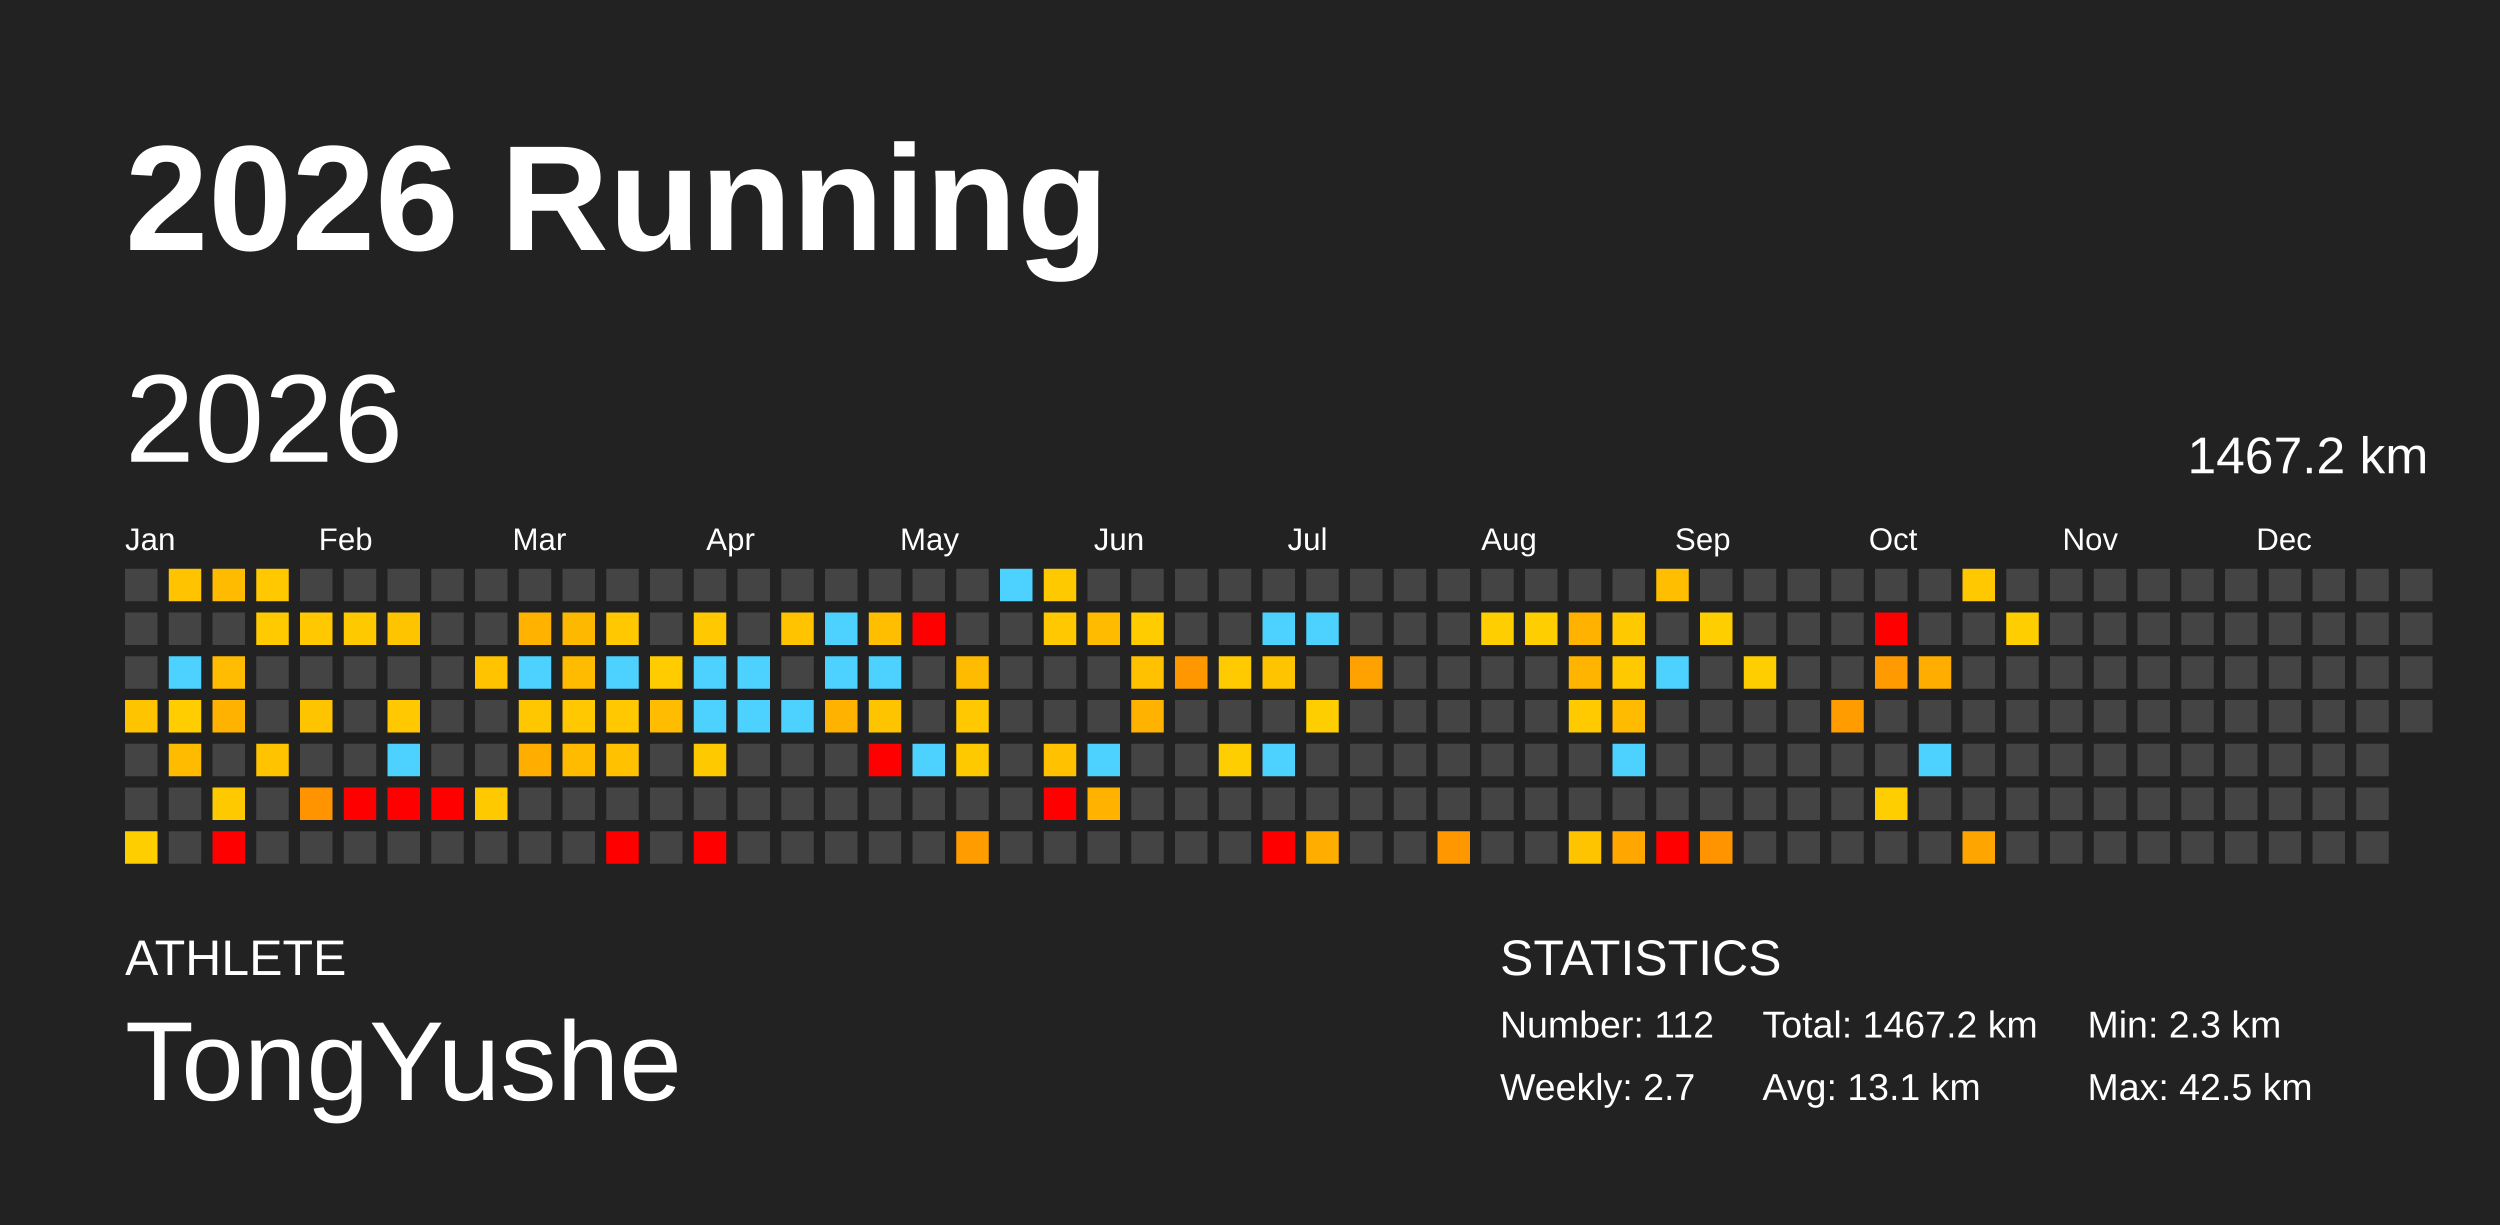
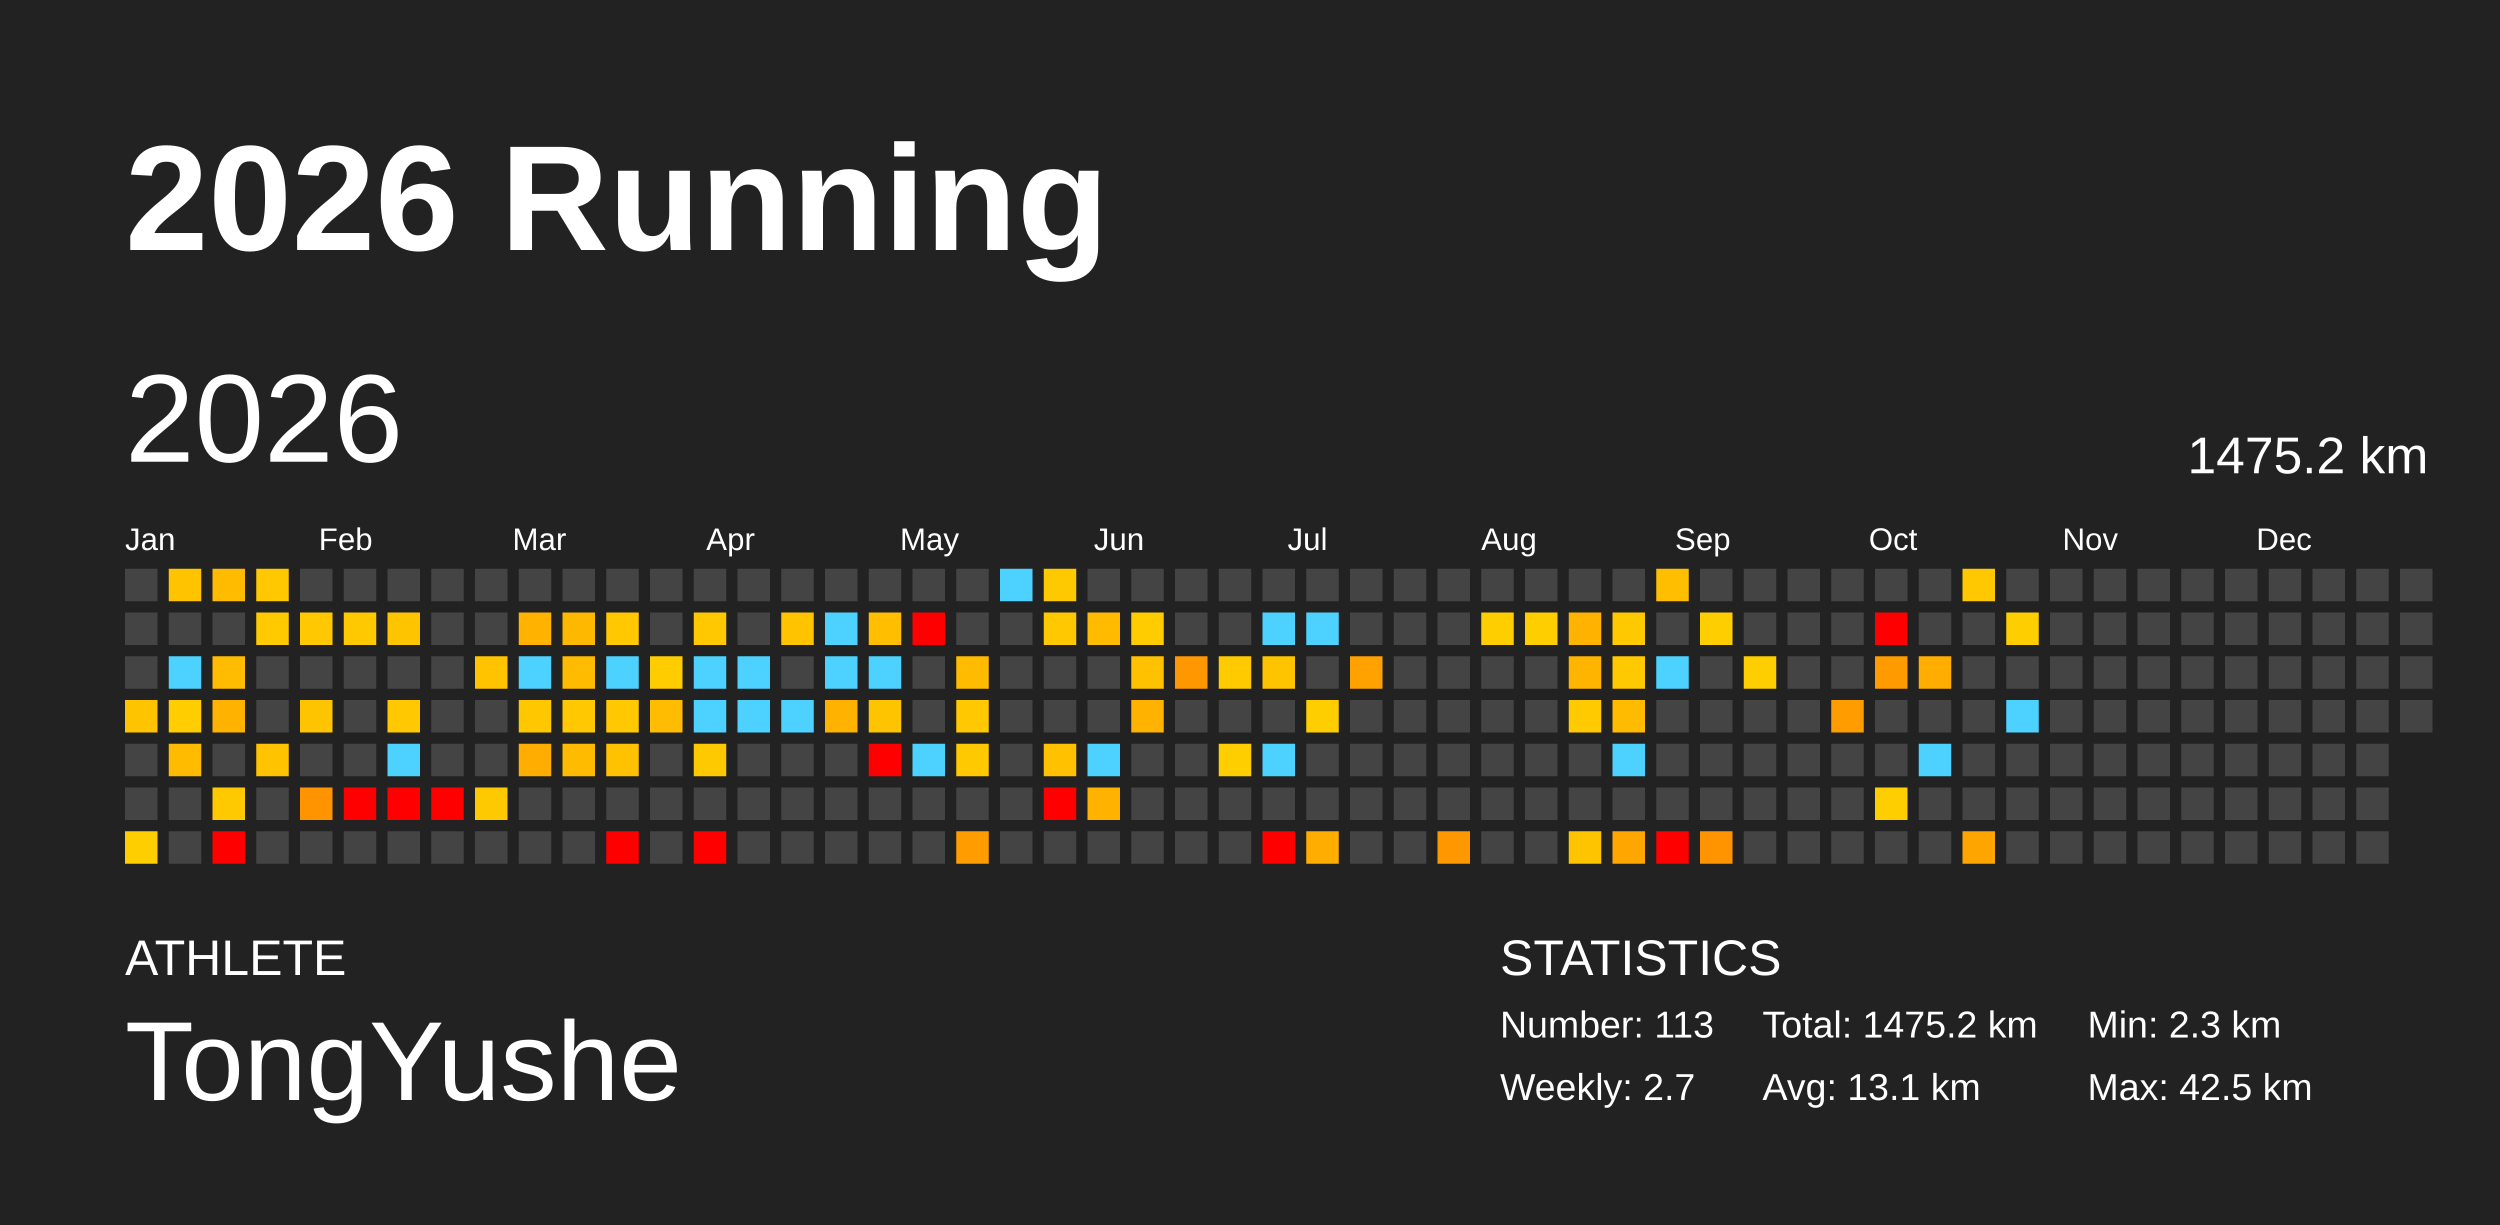
<svg xmlns="http://www.w3.org/2000/svg" baseProfile="full" height="98mm" version="1.1" viewBox="0,0,200,98" width="200mm">
  <defs />
  <rect fill="#222222" height="98" width="200" x="0" y="0" />
  <text fill="#FFFFFF" style="font-size:12px; font-family:Arial; font-weight:bold;" x="10" y="20">2026 Running</text>
  <text fill="#FFFFFF" style="font-size:4px; font-family:Arial" x="10" y="78">ATHLETE</text>
  <text fill="#FFFFFF" style="font-size:9px; font-family:Arial" x="10" y="88">TongYushe</text>
  <text fill="#FFFFFF" style="font-size:4px; font-family:Arial" x="120" y="78">STATISTICS</text>
-   <text fill="#FFFFFF" style="font-size:3px; font-family:Arial" x="120" y="83">Number: 112</text>
+   <text fill="#FFFFFF" style="font-size:3px; font-family:Arial" x="120" y="83">Number: 113</text>
  <text fill="#FFFFFF" style="font-size:3px; font-family:Arial" x="120" y="88">Weekly: 2.7</text>
-   <text fill="#FFFFFF" style="font-size:3px; font-family:Arial" x="141" y="83">Total: 1467.2 km</text>
+   <text fill="#FFFFFF" style="font-size:3px; font-family:Arial" x="141" y="83">Total: 1475.2 km</text>
  <text fill="#FFFFFF" style="font-size:3px; font-family:Arial" x="141" y="88">Avg: 13.1 km</text>
  <text fill="#FFFFFF" style="font-size:3px; font-family:Arial" x="167" y="83">Min: 2.3 km</text>
  <text fill="#FFFFFF" style="font-size:3px; font-family:Arial" x="167" y="88">Max: 42.5 km</text>
  <text dominant-baseline="hanging" fill="#FFFFFF" style="font-size:10.0px; font-family:Arial;" x="10" y="30">2026</text>
-   <text dominant-baseline="hanging" fill="#FFFFFF" style="font-size:4.125px; font-family:Arial;" x="175" y="35">1467.2 km</text>
+   <text dominant-baseline="hanging" fill="#FFFFFF" style="font-size:4.125px; font-family:Arial;" x="175" y="35">1475.2 km</text>
  <text fill="#FFFFFF" style="font-size:2.5px; font-family:Arial" x="10.0" y="44">Jan</text>
  <text fill="#FFFFFF" style="font-size:2.5px; font-family:Arial" x="25.5" y="44">Feb</text>
  <text fill="#FFFFFF" style="font-size:2.5px; font-family:Arial" x="41.0" y="44">Mar</text>
  <text fill="#FFFFFF" style="font-size:2.5px; font-family:Arial" x="56.5" y="44">Apr</text>
  <text fill="#FFFFFF" style="font-size:2.5px; font-family:Arial" x="72.0" y="44">May</text>
  <text fill="#FFFFFF" style="font-size:2.5px; font-family:Arial" x="87.5" y="44">Jun</text>
  <text fill="#FFFFFF" style="font-size:2.5px; font-family:Arial" x="103.0" y="44">Jul</text>
  <text fill="#FFFFFF" style="font-size:2.5px; font-family:Arial" x="118.5" y="44">Aug</text>
  <text fill="#FFFFFF" style="font-size:2.5px; font-family:Arial" x="134.0" y="44">Sep</text>
  <text fill="#FFFFFF" style="font-size:2.5px; font-family:Arial" x="149.5" y="44">Oct</text>
  <text fill="#FFFFFF" style="font-size:2.5px; font-family:Arial" x="165.0" y="44">Nov</text>
  <text fill="#FFFFFF" style="font-size:2.5px; font-family:Arial" x="180.5" y="44">Dec</text>
  <rect fill="#444444" height="2.6" width="2.6" x="10.0" y="45.5" />
  <rect fill="#444444" height="2.6" width="2.6" x="10.0" y="49.0" />
  <rect fill="#444444" height="2.6" width="2.6" x="10.0" y="52.5" />
  <rect fill="#ffc400" height="2.6" width="2.6" x="10.0" y="56.0" />
  <rect fill="#444444" height="2.6" width="2.6" x="10.0" y="59.5" />
  <rect fill="#444444" height="2.6" width="2.6" x="10.0" y="63.0" />
  <rect fill="#ffce00" height="2.6" width="2.6" x="10.0" y="66.5" />
  <rect fill="#ffc300" height="2.6" width="2.6" x="13.5" y="45.5" />
  <rect fill="#444444" height="2.6" width="2.6" x="13.5" y="49.0" />
  <rect fill="#4dd2ff" height="2.6" width="2.6" x="13.5" y="52.5" />
  <rect fill="#ffcd00" height="2.6" width="2.6" x="13.5" y="56.0" />
  <rect fill="#ffbb00" height="2.6" width="2.6" x="13.5" y="59.5" />
  <rect fill="#444444" height="2.6" width="2.6" x="13.5" y="63.0" />
  <rect fill="#444444" height="2.6" width="2.6" x="13.5" y="66.5" />
  <rect fill="#ffbb00" height="2.6" width="2.6" x="17.0" y="45.5" />
  <rect fill="#444444" height="2.6" width="2.6" x="17.0" y="49.0" />
  <rect fill="#ffbc00" height="2.6" width="2.6" x="17.0" y="52.5" />
  <rect fill="#ffb300" height="2.6" width="2.6" x="17.0" y="56.0" />
  <rect fill="#444444" height="2.6" width="2.6" x="17.0" y="59.5" />
  <rect fill="#ffc900" height="2.6" width="2.6" x="17.0" y="63.0" />
  <rect fill="red" height="2.6" width="2.6" x="17.0" y="66.5" />
  <rect fill="#ffc800" height="2.6" width="2.6" x="20.5" y="45.5" />
  <rect fill="#ffcb00" height="2.6" width="2.6" x="20.5" y="49.0" />
  <rect fill="#444444" height="2.6" width="2.6" x="20.5" y="52.5" />
  <rect fill="#444444" height="2.6" width="2.6" x="20.5" y="56.0" />
  <rect fill="#ffc300" height="2.6" width="2.6" x="20.5" y="59.5" />
  <rect fill="#444444" height="2.6" width="2.6" x="20.5" y="63.0" />
  <rect fill="#444444" height="2.6" width="2.6" x="20.5" y="66.5" />
  <rect fill="#444444" height="2.6" width="2.6" x="24.0" y="45.5" />
  <rect fill="#ffc800" height="2.6" width="2.6" x="24.0" y="49.0" />
  <rect fill="#444444" height="2.6" width="2.6" x="24.0" y="52.5" />
  <rect fill="#ffc400" height="2.6" width="2.6" x="24.0" y="56.0" />
  <rect fill="#444444" height="2.6" width="2.6" x="24.0" y="59.5" />
  <rect fill="#ff9300" height="2.6" width="2.6" x="24.0" y="63.0" />
  <rect fill="#444444" height="2.6" width="2.6" x="24.0" y="66.5" />
  <rect fill="#444444" height="2.6" width="2.6" x="27.5" y="45.5" />
  <rect fill="#ffc900" height="2.6" width="2.6" x="27.5" y="49.0" />
  <rect fill="#444444" height="2.6" width="2.6" x="27.5" y="52.5" />
  <rect fill="#444444" height="2.6" width="2.6" x="27.5" y="56.0" />
  <rect fill="#444444" height="2.6" width="2.6" x="27.5" y="59.5" />
  <rect fill="red" height="2.6" width="2.6" x="27.5" y="63.0" />
  <rect fill="#444444" height="2.6" width="2.6" x="27.5" y="66.5" />
  <rect fill="#444444" height="2.6" width="2.6" x="31.0" y="45.5" />
  <rect fill="#ffc400" height="2.6" width="2.6" x="31.0" y="49.0" />
  <rect fill="#444444" height="2.6" width="2.6" x="31.0" y="52.5" />
  <rect fill="#ffc800" height="2.6" width="2.6" x="31.0" y="56.0" />
  <rect fill="#4dd2ff" height="2.6" width="2.6" x="31.0" y="59.5" />
  <rect fill="red" height="2.6" width="2.6" x="31.0" y="63.0" />
  <rect fill="#444444" height="2.6" width="2.6" x="31.0" y="66.5" />
  <rect fill="#444444" height="2.6" width="2.6" x="34.5" y="45.5" />
  <rect fill="#444444" height="2.6" width="2.6" x="34.5" y="49.0" />
  <rect fill="#444444" height="2.6" width="2.6" x="34.5" y="52.5" />
  <rect fill="#444444" height="2.6" width="2.6" x="34.5" y="56.0" />
  <rect fill="#444444" height="2.6" width="2.6" x="34.5" y="59.5" />
  <rect fill="red" height="2.6" width="2.6" x="34.5" y="63.0" />
  <rect fill="#444444" height="2.6" width="2.6" x="34.5" y="66.5" />
  <rect fill="#444444" height="2.6" width="2.6" x="38.0" y="45.5" />
  <rect fill="#444444" height="2.6" width="2.6" x="38.0" y="49.0" />
  <rect fill="#ffc300" height="2.6" width="2.6" x="38.0" y="52.5" />
  <rect fill="#444444" height="2.6" width="2.6" x="38.0" y="56.0" />
  <rect fill="#444444" height="2.6" width="2.6" x="38.0" y="59.5" />
  <rect fill="#ffc900" height="2.6" width="2.6" x="38.0" y="63.0" />
  <rect fill="#444444" height="2.6" width="2.6" x="38.0" y="66.5" />
  <rect fill="#444444" height="2.6" width="2.6" x="41.5" y="45.5" />
  <rect fill="#ffb300" height="2.6" width="2.6" x="41.5" y="49.0" />
  <rect fill="#4dd2ff" height="2.6" width="2.6" x="41.5" y="52.5" />
  <rect fill="#ffc700" height="2.6" width="2.6" x="41.5" y="56.0" />
  <rect fill="#ffae00" height="2.6" width="2.6" x="41.5" y="59.5" />
  <rect fill="#444444" height="2.6" width="2.6" x="41.5" y="63.0" />
  <rect fill="#444444" height="2.6" width="2.6" x="41.5" y="66.5" />
  <rect fill="#444444" height="2.6" width="2.6" x="45.0" y="45.5" />
  <rect fill="#ffb800" height="2.6" width="2.6" x="45.0" y="49.0" />
  <rect fill="#ffbb00" height="2.6" width="2.6" x="45.0" y="52.5" />
  <rect fill="#ffc800" height="2.6" width="2.6" x="45.0" y="56.0" />
  <rect fill="#ffbb00" height="2.6" width="2.6" x="45.0" y="59.5" />
  <rect fill="#444444" height="2.6" width="2.6" x="45.0" y="63.0" />
  <rect fill="#444444" height="2.6" width="2.6" x="45.0" y="66.5" />
  <rect fill="#444444" height="2.6" width="2.6" x="48.5" y="45.5" />
  <rect fill="#ffc800" height="2.6" width="2.6" x="48.5" y="49.0" />
  <rect fill="#4dd2ff" height="2.6" width="2.6" x="48.5" y="52.5" />
  <rect fill="#ffc800" height="2.6" width="2.6" x="48.5" y="56.0" />
  <rect fill="#ffc100" height="2.6" width="2.6" x="48.5" y="59.5" />
  <rect fill="#444444" height="2.6" width="2.6" x="48.5" y="63.0" />
  <rect fill="red" height="2.6" width="2.6" x="48.5" y="66.5" />
  <rect fill="#444444" height="2.6" width="2.6" x="52.0" y="45.5" />
  <rect fill="#444444" height="2.6" width="2.6" x="52.0" y="49.0" />
  <rect fill="#ffcc00" height="2.6" width="2.6" x="52.0" y="52.5" />
  <rect fill="#ffbc00" height="2.6" width="2.6" x="52.0" y="56.0" />
  <rect fill="#444444" height="2.6" width="2.6" x="52.0" y="59.5" />
  <rect fill="#444444" height="2.6" width="2.6" x="52.0" y="63.0" />
  <rect fill="#444444" height="2.6" width="2.6" x="52.0" y="66.5" />
  <rect fill="#444444" height="2.6" width="2.6" x="55.5" y="45.5" />
  <rect fill="#ffc800" height="2.6" width="2.6" x="55.5" y="49.0" />
  <rect fill="#4dd2ff" height="2.6" width="2.6" x="55.5" y="52.5" />
  <rect fill="#4dd2ff" height="2.6" width="2.6" x="55.5" y="56.0" />
  <rect fill="#ffc900" height="2.6" width="2.6" x="55.5" y="59.5" />
  <rect fill="#444444" height="2.6" width="2.6" x="55.5" y="63.0" />
  <rect fill="red" height="2.6" width="2.6" x="55.5" y="66.5" />
  <rect fill="#444444" height="2.6" width="2.6" x="59.0" y="45.5" />
  <rect fill="#444444" height="2.6" width="2.6" x="59.0" y="49.0" />
  <rect fill="#4dd2ff" height="2.6" width="2.6" x="59.0" y="52.5" />
  <rect fill="#4dd2ff" height="2.6" width="2.6" x="59.0" y="56.0" />
  <rect fill="#444444" height="2.6" width="2.6" x="59.0" y="59.5" />
  <rect fill="#444444" height="2.6" width="2.6" x="59.0" y="63.0" />
  <rect fill="#444444" height="2.6" width="2.6" x="59.0" y="66.5" />
  <rect fill="#444444" height="2.6" width="2.6" x="62.5" y="45.5" />
  <rect fill="#ffc300" height="2.6" width="2.6" x="62.5" y="49.0" />
  <rect fill="#444444" height="2.6" width="2.6" x="62.5" y="52.5" />
  <rect fill="#4dd2ff" height="2.6" width="2.6" x="62.5" y="56.0" />
  <rect fill="#444444" height="2.6" width="2.6" x="62.5" y="59.5" />
  <rect fill="#444444" height="2.6" width="2.6" x="62.5" y="63.0" />
  <rect fill="#444444" height="2.6" width="2.6" x="62.5" y="66.5" />
  <rect fill="#444444" height="2.6" width="2.6" x="66.0" y="45.5" />
  <rect fill="#4dd2ff" height="2.6" width="2.6" x="66.0" y="49.0" />
  <rect fill="#4dd2ff" height="2.6" width="2.6" x="66.0" y="52.5" />
  <rect fill="#ffb300" height="2.6" width="2.6" x="66.0" y="56.0" />
  <rect fill="#444444" height="2.6" width="2.6" x="66.0" y="59.5" />
  <rect fill="#444444" height="2.6" width="2.6" x="66.0" y="63.0" />
  <rect fill="#444444" height="2.6" width="2.6" x="66.0" y="66.5" />
  <rect fill="#444444" height="2.6" width="2.6" x="69.5" y="45.5" />
  <rect fill="#ffbf00" height="2.6" width="2.6" x="69.5" y="49.0" />
  <rect fill="#4dd2ff" height="2.6" width="2.6" x="69.5" y="52.5" />
  <rect fill="#ffc400" height="2.6" width="2.6" x="69.5" y="56.0" />
  <rect fill="red" height="2.6" width="2.6" x="69.5" y="59.5" />
  <rect fill="#444444" height="2.6" width="2.6" x="69.5" y="63.0" />
  <rect fill="#444444" height="2.6" width="2.6" x="69.5" y="66.5" />
  <rect fill="#444444" height="2.6" width="2.6" x="73.0" y="45.5" />
  <rect fill="red" height="2.6" width="2.6" x="73.0" y="49.0" />
  <rect fill="#444444" height="2.6" width="2.6" x="73.0" y="52.5" />
  <rect fill="#444444" height="2.6" width="2.6" x="73.0" y="56.0" />
  <rect fill="#4dd2ff" height="2.6" width="2.6" x="73.0" y="59.5" />
  <rect fill="#444444" height="2.6" width="2.6" x="73.0" y="63.0" />
  <rect fill="#444444" height="2.6" width="2.6" x="73.0" y="66.5" />
  <rect fill="#444444" height="2.6" width="2.6" x="76.5" y="45.5" />
  <rect fill="#444444" height="2.6" width="2.6" x="76.5" y="49.0" />
  <rect fill="#ffbb00" height="2.6" width="2.6" x="76.5" y="52.5" />
  <rect fill="#ffc800" height="2.6" width="2.6" x="76.5" y="56.0" />
  <rect fill="#ffc900" height="2.6" width="2.6" x="76.5" y="59.5" />
  <rect fill="#444444" height="2.6" width="2.6" x="76.5" y="63.0" />
  <rect fill="#ff9d00" height="2.6" width="2.6" x="76.5" y="66.5" />
  <rect fill="#4dd2ff" height="2.6" width="2.6" x="80.0" y="45.5" />
  <rect fill="#444444" height="2.6" width="2.6" x="80.0" y="49.0" />
  <rect fill="#444444" height="2.6" width="2.6" x="80.0" y="52.5" />
  <rect fill="#444444" height="2.6" width="2.6" x="80.0" y="56.0" />
  <rect fill="#444444" height="2.6" width="2.6" x="80.0" y="59.5" />
  <rect fill="#444444" height="2.6" width="2.6" x="80.0" y="63.0" />
  <rect fill="#444444" height="2.6" width="2.6" x="80.0" y="66.5" />
  <rect fill="#ffc900" height="2.6" width="2.6" x="83.5" y="45.5" />
  <rect fill="#ffc800" height="2.6" width="2.6" x="83.5" y="49.0" />
  <rect fill="#444444" height="2.6" width="2.6" x="83.5" y="52.5" />
  <rect fill="#444444" height="2.6" width="2.6" x="83.5" y="56.0" />
  <rect fill="#ffc100" height="2.6" width="2.6" x="83.5" y="59.5" />
  <rect fill="red" height="2.6" width="2.6" x="83.5" y="63.0" />
  <rect fill="#444444" height="2.6" width="2.6" x="83.5" y="66.5" />
  <rect fill="#444444" height="2.6" width="2.6" x="87.0" y="45.5" />
  <rect fill="#ffbb00" height="2.6" width="2.6" x="87.0" y="49.0" />
  <rect fill="#444444" height="2.6" width="2.6" x="87.0" y="52.5" />
  <rect fill="#444444" height="2.6" width="2.6" x="87.0" y="56.0" />
  <rect fill="#4dd2ff" height="2.6" width="2.6" x="87.0" y="59.5" />
  <rect fill="#ffb300" height="2.6" width="2.6" x="87.0" y="63.0" />
  <rect fill="#444444" height="2.6" width="2.6" x="87.0" y="66.5" />
  <rect fill="#444444" height="2.6" width="2.6" x="90.5" y="45.5" />
  <rect fill="#ffcc00" height="2.6" width="2.6" x="90.5" y="49.0" />
  <rect fill="#ffc100" height="2.6" width="2.6" x="90.5" y="52.5" />
  <rect fill="#ffb300" height="2.6" width="2.6" x="90.5" y="56.0" />
  <rect fill="#444444" height="2.6" width="2.6" x="90.5" y="59.5" />
  <rect fill="#444444" height="2.6" width="2.6" x="90.5" y="63.0" />
  <rect fill="#444444" height="2.6" width="2.6" x="90.5" y="66.5" />
  <rect fill="#444444" height="2.6" width="2.6" x="94.0" y="45.5" />
  <rect fill="#444444" height="2.6" width="2.6" x="94.0" y="49.0" />
  <rect fill="#ff9700" height="2.6" width="2.6" x="94.0" y="52.5" />
  <rect fill="#444444" height="2.6" width="2.6" x="94.0" y="56.0" />
  <rect fill="#444444" height="2.6" width="2.6" x="94.0" y="59.5" />
  <rect fill="#444444" height="2.6" width="2.6" x="94.0" y="63.0" />
  <rect fill="#444444" height="2.6" width="2.6" x="94.0" y="66.5" />
  <rect fill="#444444" height="2.6" width="2.6" x="97.5" y="45.5" />
  <rect fill="#444444" height="2.6" width="2.6" x="97.5" y="49.0" />
  <rect fill="#ffcb00" height="2.6" width="2.6" x="97.5" y="52.5" />
  <rect fill="#444444" height="2.6" width="2.6" x="97.5" y="56.0" />
  <rect fill="#ffce00" height="2.6" width="2.6" x="97.5" y="59.5" />
  <rect fill="#444444" height="2.6" width="2.6" x="97.5" y="63.0" />
  <rect fill="#444444" height="2.6" width="2.6" x="97.5" y="66.5" />
  <rect fill="#444444" height="2.6" width="2.6" x="101.0" y="45.5" />
  <rect fill="#4dd2ff" height="2.6" width="2.6" x="101.0" y="49.0" />
  <rect fill="#ffc400" height="2.6" width="2.6" x="101.0" y="52.5" />
  <rect fill="#444444" height="2.6" width="2.6" x="101.0" y="56.0" />
  <rect fill="#4dd2ff" height="2.6" width="2.6" x="101.0" y="59.5" />
  <rect fill="#444444" height="2.6" width="2.6" x="101.0" y="63.0" />
  <rect fill="red" height="2.6" width="2.6" x="101.0" y="66.5" />
  <rect fill="#444444" height="2.6" width="2.6" x="104.5" y="45.5" />
  <rect fill="#4dd2ff" height="2.6" width="2.6" x="104.5" y="49.0" />
  <rect fill="#444444" height="2.6" width="2.6" x="104.5" y="52.5" />
  <rect fill="#ffce00" height="2.6" width="2.6" x="104.5" y="56.0" />
  <rect fill="#444444" height="2.6" width="2.6" x="104.5" y="59.5" />
  <rect fill="#444444" height="2.6" width="2.6" x="104.5" y="63.0" />
  <rect fill="#ffae00" height="2.6" width="2.6" x="104.5" y="66.5" />
  <rect fill="#444444" height="2.6" width="2.6" x="108.0" y="45.5" />
  <rect fill="#444444" height="2.6" width="2.6" x="108.0" y="49.0" />
  <rect fill="#ffa200" height="2.6" width="2.6" x="108.0" y="52.5" />
  <rect fill="#444444" height="2.6" width="2.6" x="108.0" y="56.0" />
  <rect fill="#444444" height="2.6" width="2.6" x="108.0" y="59.5" />
  <rect fill="#444444" height="2.6" width="2.6" x="108.0" y="63.0" />
  <rect fill="#444444" height="2.6" width="2.6" x="108.0" y="66.5" />
  <rect fill="#444444" height="2.6" width="2.6" x="111.5" y="45.5" />
  <rect fill="#444444" height="2.6" width="2.6" x="111.5" y="49.0" />
  <rect fill="#444444" height="2.6" width="2.6" x="111.5" y="52.5" />
  <rect fill="#444444" height="2.6" width="2.6" x="111.5" y="56.0" />
  <rect fill="#444444" height="2.6" width="2.6" x="111.5" y="59.5" />
  <rect fill="#444444" height="2.6" width="2.6" x="111.5" y="63.0" />
  <rect fill="#444444" height="2.6" width="2.6" x="111.5" y="66.5" />
  <rect fill="#444444" height="2.6" width="2.6" x="115.0" y="45.5" />
  <rect fill="#444444" height="2.6" width="2.6" x="115.0" y="49.0" />
  <rect fill="#444444" height="2.6" width="2.6" x="115.0" y="52.5" />
  <rect fill="#444444" height="2.6" width="2.6" x="115.0" y="56.0" />
  <rect fill="#444444" height="2.6" width="2.6" x="115.0" y="59.5" />
  <rect fill="#444444" height="2.6" width="2.6" x="115.0" y="63.0" />
  <rect fill="#ff9800" height="2.6" width="2.6" x="115.0" y="66.5" />
  <rect fill="#444444" height="2.6" width="2.6" x="118.5" y="45.5" />
  <rect fill="#ffce00" height="2.6" width="2.6" x="118.5" y="49.0" />
  <rect fill="#444444" height="2.6" width="2.6" x="118.5" y="52.5" />
  <rect fill="#444444" height="2.6" width="2.6" x="118.5" y="56.0" />
  <rect fill="#444444" height="2.6" width="2.6" x="118.5" y="59.5" />
  <rect fill="#444444" height="2.6" width="2.6" x="118.5" y="63.0" />
  <rect fill="#444444" height="2.6" width="2.6" x="118.5" y="66.5" />
  <rect fill="#444444" height="2.6" width="2.6" x="122.0" y="45.5" />
  <rect fill="#ffce00" height="2.6" width="2.6" x="122.0" y="49.0" />
  <rect fill="#444444" height="2.6" width="2.6" x="122.0" y="52.5" />
  <rect fill="#444444" height="2.6" width="2.6" x="122.0" y="56.0" />
  <rect fill="#444444" height="2.6" width="2.6" x="122.0" y="59.5" />
  <rect fill="#444444" height="2.6" width="2.6" x="122.0" y="63.0" />
  <rect fill="#444444" height="2.6" width="2.6" x="122.0" y="66.5" />
  <rect fill="#444444" height="2.6" width="2.6" x="125.5" y="45.5" />
  <rect fill="#ffb300" height="2.6" width="2.6" x="125.5" y="49.0" />
  <rect fill="#ffb400" height="2.6" width="2.6" x="125.5" y="52.5" />
  <rect fill="#ffca00" height="2.6" width="2.6" x="125.5" y="56.0" />
  <rect fill="#444444" height="2.6" width="2.6" x="125.5" y="59.5" />
  <rect fill="#444444" height="2.6" width="2.6" x="125.5" y="63.0" />
  <rect fill="#ffc400" height="2.6" width="2.6" x="125.5" y="66.5" />
  <rect fill="#444444" height="2.6" width="2.6" x="129.0" y="45.5" />
  <rect fill="#ffc900" height="2.6" width="2.6" x="129.0" y="49.0" />
  <rect fill="#ffc900" height="2.6" width="2.6" x="129.0" y="52.5" />
  <rect fill="#ffbb00" height="2.6" width="2.6" x="129.0" y="56.0" />
  <rect fill="#4dd2ff" height="2.6" width="2.6" x="129.0" y="59.5" />
  <rect fill="#444444" height="2.6" width="2.6" x="129.0" y="63.0" />
  <rect fill="#ffa600" height="2.6" width="2.6" x="129.0" y="66.5" />
  <rect fill="#ffbf00" height="2.6" width="2.6" x="132.5" y="45.5" />
  <rect fill="#444444" height="2.6" width="2.6" x="132.5" y="49.0" />
  <rect fill="#4dd2ff" height="2.6" width="2.6" x="132.5" y="52.5" />
  <rect fill="#444444" height="2.6" width="2.6" x="132.5" y="56.0" />
  <rect fill="#444444" height="2.6" width="2.6" x="132.5" y="59.5" />
  <rect fill="#444444" height="2.6" width="2.6" x="132.5" y="63.0" />
  <rect fill="red" height="2.6" width="2.6" x="132.5" y="66.5" />
  <rect fill="#444444" height="2.6" width="2.6" x="136.0" y="45.5" />
  <rect fill="#ffce00" height="2.6" width="2.6" x="136.0" y="49.0" />
  <rect fill="#444444" height="2.6" width="2.6" x="136.0" y="52.5" />
  <rect fill="#444444" height="2.6" width="2.6" x="136.0" y="56.0" />
  <rect fill="#444444" height="2.6" width="2.6" x="136.0" y="59.5" />
  <rect fill="#444444" height="2.6" width="2.6" x="136.0" y="63.0" />
  <rect fill="#ff9300" height="2.6" width="2.6" x="136.0" y="66.5" />
  <rect fill="#444444" height="2.6" width="2.6" x="139.5" y="45.5" />
  <rect fill="#444444" height="2.6" width="2.6" x="139.5" y="49.0" />
  <rect fill="#ffce00" height="2.6" width="2.6" x="139.5" y="52.5" />
  <rect fill="#444444" height="2.6" width="2.6" x="139.5" y="56.0" />
  <rect fill="#444444" height="2.6" width="2.6" x="139.5" y="59.5" />
  <rect fill="#444444" height="2.6" width="2.6" x="139.5" y="63.0" />
  <rect fill="#444444" height="2.6" width="2.6" x="139.5" y="66.5" />
  <rect fill="#444444" height="2.6" width="2.6" x="143.0" y="45.5" />
  <rect fill="#444444" height="2.6" width="2.6" x="143.0" y="49.0" />
  <rect fill="#444444" height="2.6" width="2.6" x="143.0" y="52.5" />
  <rect fill="#444444" height="2.6" width="2.6" x="143.0" y="56.0" />
  <rect fill="#444444" height="2.6" width="2.6" x="143.0" y="59.5" />
  <rect fill="#444444" height="2.6" width="2.6" x="143.0" y="63.0" />
  <rect fill="#444444" height="2.6" width="2.6" x="143.0" y="66.5" />
  <rect fill="#444444" height="2.6" width="2.6" x="146.5" y="45.5" />
  <rect fill="#444444" height="2.6" width="2.6" x="146.5" y="49.0" />
  <rect fill="#444444" height="2.6" width="2.6" x="146.5" y="52.5" />
  <rect fill="#ff9c00" height="2.6" width="2.6" x="146.5" y="56.0" />
  <rect fill="#444444" height="2.6" width="2.6" x="146.5" y="59.5" />
  <rect fill="#444444" height="2.6" width="2.6" x="146.5" y="63.0" />
  <rect fill="#444444" height="2.6" width="2.6" x="146.5" y="66.5" />
  <rect fill="#444444" height="2.6" width="2.6" x="150.0" y="45.5" />
  <rect fill="red" height="2.6" width="2.6" x="150.0" y="49.0" />
  <rect fill="#ff9a00" height="2.6" width="2.6" x="150.0" y="52.5" />
  <rect fill="#444444" height="2.6" width="2.6" x="150.0" y="56.0" />
  <rect fill="#444444" height="2.6" width="2.6" x="150.0" y="59.5" />
  <rect fill="#ffce00" height="2.6" width="2.6" x="150.0" y="63.0" />
  <rect fill="#444444" height="2.6" width="2.6" x="150.0" y="66.5" />
  <rect fill="#444444" height="2.6" width="2.6" x="153.5" y="45.5" />
  <rect fill="#444444" height="2.6" width="2.6" x="153.5" y="49.0" />
  <rect fill="#ffae00" height="2.6" width="2.6" x="153.5" y="52.5" />
  <rect fill="#444444" height="2.6" width="2.6" x="153.5" y="56.0" />
  <rect fill="#4dd2ff" height="2.6" width="2.6" x="153.5" y="59.5" />
  <rect fill="#444444" height="2.6" width="2.6" x="153.5" y="63.0" />
  <rect fill="#444444" height="2.6" width="2.6" x="153.5" y="66.5" />
  <rect fill="#ffc800" height="2.6" width="2.6" x="157.0" y="45.5" />
  <rect fill="#444444" height="2.6" width="2.6" x="157.0" y="49.0" />
  <rect fill="#444444" height="2.6" width="2.6" x="157.0" y="52.5" />
  <rect fill="#444444" height="2.6" width="2.6" x="157.0" y="56.0" />
  <rect fill="#444444" height="2.6" width="2.6" x="157.0" y="59.5" />
  <rect fill="#444444" height="2.6" width="2.6" x="157.0" y="63.0" />
  <rect fill="#ffa500" height="2.6" width="2.6" x="157.0" y="66.5" />
  <rect fill="#444444" height="2.6" width="2.6" x="160.5" y="45.5" />
  <rect fill="#ffce00" height="2.6" width="2.6" x="160.5" y="49.0" />
  <rect fill="#444444" height="2.6" width="2.6" x="160.5" y="52.5" />
-   <rect fill="#444444" height="2.6" width="2.6" x="160.5" y="56.0" />
+   <rect fill="#4dd2ff" height="2.6" width="2.6" x="160.5" y="56.0" />
  <rect fill="#444444" height="2.6" width="2.6" x="160.5" y="59.5" />
  <rect fill="#444444" height="2.6" width="2.6" x="160.5" y="63.0" />
  <rect fill="#444444" height="2.6" width="2.6" x="160.5" y="66.5" />
  <rect fill="#444444" height="2.6" width="2.6" x="164.0" y="45.5" />
  <rect fill="#444444" height="2.6" width="2.6" x="164.0" y="49.0" />
  <rect fill="#444444" height="2.6" width="2.6" x="164.0" y="52.5" />
  <rect fill="#444444" height="2.6" width="2.6" x="164.0" y="56.0" />
  <rect fill="#444444" height="2.6" width="2.6" x="164.0" y="59.5" />
  <rect fill="#444444" height="2.6" width="2.6" x="164.0" y="63.0" />
  <rect fill="#444444" height="2.6" width="2.6" x="164.0" y="66.5" />
  <rect fill="#444444" height="2.6" width="2.6" x="167.5" y="45.5" />
  <rect fill="#444444" height="2.6" width="2.6" x="167.5" y="49.0" />
  <rect fill="#444444" height="2.6" width="2.6" x="167.5" y="52.5" />
  <rect fill="#444444" height="2.6" width="2.6" x="167.5" y="56.0" />
  <rect fill="#444444" height="2.6" width="2.6" x="167.5" y="59.5" />
  <rect fill="#444444" height="2.6" width="2.6" x="167.5" y="63.0" />
  <rect fill="#444444" height="2.6" width="2.6" x="167.5" y="66.5" />
  <rect fill="#444444" height="2.6" width="2.6" x="171.0" y="45.5" />
  <rect fill="#444444" height="2.6" width="2.6" x="171.0" y="49.0" />
  <rect fill="#444444" height="2.6" width="2.6" x="171.0" y="52.5" />
  <rect fill="#444444" height="2.6" width="2.6" x="171.0" y="56.0" />
  <rect fill="#444444" height="2.6" width="2.6" x="171.0" y="59.5" />
  <rect fill="#444444" height="2.6" width="2.6" x="171.0" y="63.0" />
  <rect fill="#444444" height="2.6" width="2.6" x="171.0" y="66.5" />
  <rect fill="#444444" height="2.6" width="2.6" x="174.5" y="45.5" />
  <rect fill="#444444" height="2.6" width="2.6" x="174.5" y="49.0" />
  <rect fill="#444444" height="2.6" width="2.6" x="174.5" y="52.5" />
  <rect fill="#444444" height="2.6" width="2.6" x="174.5" y="56.0" />
  <rect fill="#444444" height="2.6" width="2.6" x="174.5" y="59.5" />
  <rect fill="#444444" height="2.6" width="2.6" x="174.5" y="63.0" />
  <rect fill="#444444" height="2.6" width="2.6" x="174.5" y="66.5" />
  <rect fill="#444444" height="2.6" width="2.6" x="178.0" y="45.5" />
  <rect fill="#444444" height="2.6" width="2.6" x="178.0" y="49.0" />
  <rect fill="#444444" height="2.6" width="2.6" x="178.0" y="52.5" />
  <rect fill="#444444" height="2.6" width="2.6" x="178.0" y="56.0" />
  <rect fill="#444444" height="2.6" width="2.6" x="178.0" y="59.5" />
  <rect fill="#444444" height="2.6" width="2.6" x="178.0" y="63.0" />
  <rect fill="#444444" height="2.6" width="2.6" x="178.0" y="66.5" />
  <rect fill="#444444" height="2.6" width="2.6" x="181.5" y="45.5" />
  <rect fill="#444444" height="2.6" width="2.6" x="181.5" y="49.0" />
  <rect fill="#444444" height="2.6" width="2.6" x="181.5" y="52.5" />
  <rect fill="#444444" height="2.6" width="2.6" x="181.5" y="56.0" />
  <rect fill="#444444" height="2.6" width="2.6" x="181.5" y="59.5" />
  <rect fill="#444444" height="2.6" width="2.6" x="181.5" y="63.0" />
  <rect fill="#444444" height="2.6" width="2.6" x="181.5" y="66.5" />
  <rect fill="#444444" height="2.6" width="2.6" x="185.0" y="45.5" />
  <rect fill="#444444" height="2.6" width="2.6" x="185.0" y="49.0" />
  <rect fill="#444444" height="2.6" width="2.6" x="185.0" y="52.5" />
  <rect fill="#444444" height="2.6" width="2.6" x="185.0" y="56.0" />
  <rect fill="#444444" height="2.6" width="2.6" x="185.0" y="59.5" />
  <rect fill="#444444" height="2.6" width="2.6" x="185.0" y="63.0" />
  <rect fill="#444444" height="2.6" width="2.6" x="185.0" y="66.5" />
  <rect fill="#444444" height="2.6" width="2.6" x="188.5" y="45.5" />
  <rect fill="#444444" height="2.6" width="2.6" x="188.5" y="49.0" />
  <rect fill="#444444" height="2.6" width="2.6" x="188.5" y="52.5" />
  <rect fill="#444444" height="2.6" width="2.6" x="188.5" y="56.0" />
  <rect fill="#444444" height="2.6" width="2.6" x="188.5" y="59.5" />
  <rect fill="#444444" height="2.6" width="2.6" x="188.5" y="63.0" />
  <rect fill="#444444" height="2.6" width="2.6" x="188.5" y="66.5" />
  <rect fill="#444444" height="2.6" width="2.6" x="192.0" y="45.5" />
  <rect fill="#444444" height="2.6" width="2.6" x="192.0" y="49.0" />
  <rect fill="#444444" height="2.6" width="2.6" x="192.0" y="52.5" />
  <rect fill="#444444" height="2.6" width="2.6" x="192.0" y="56.0" />
</svg>
